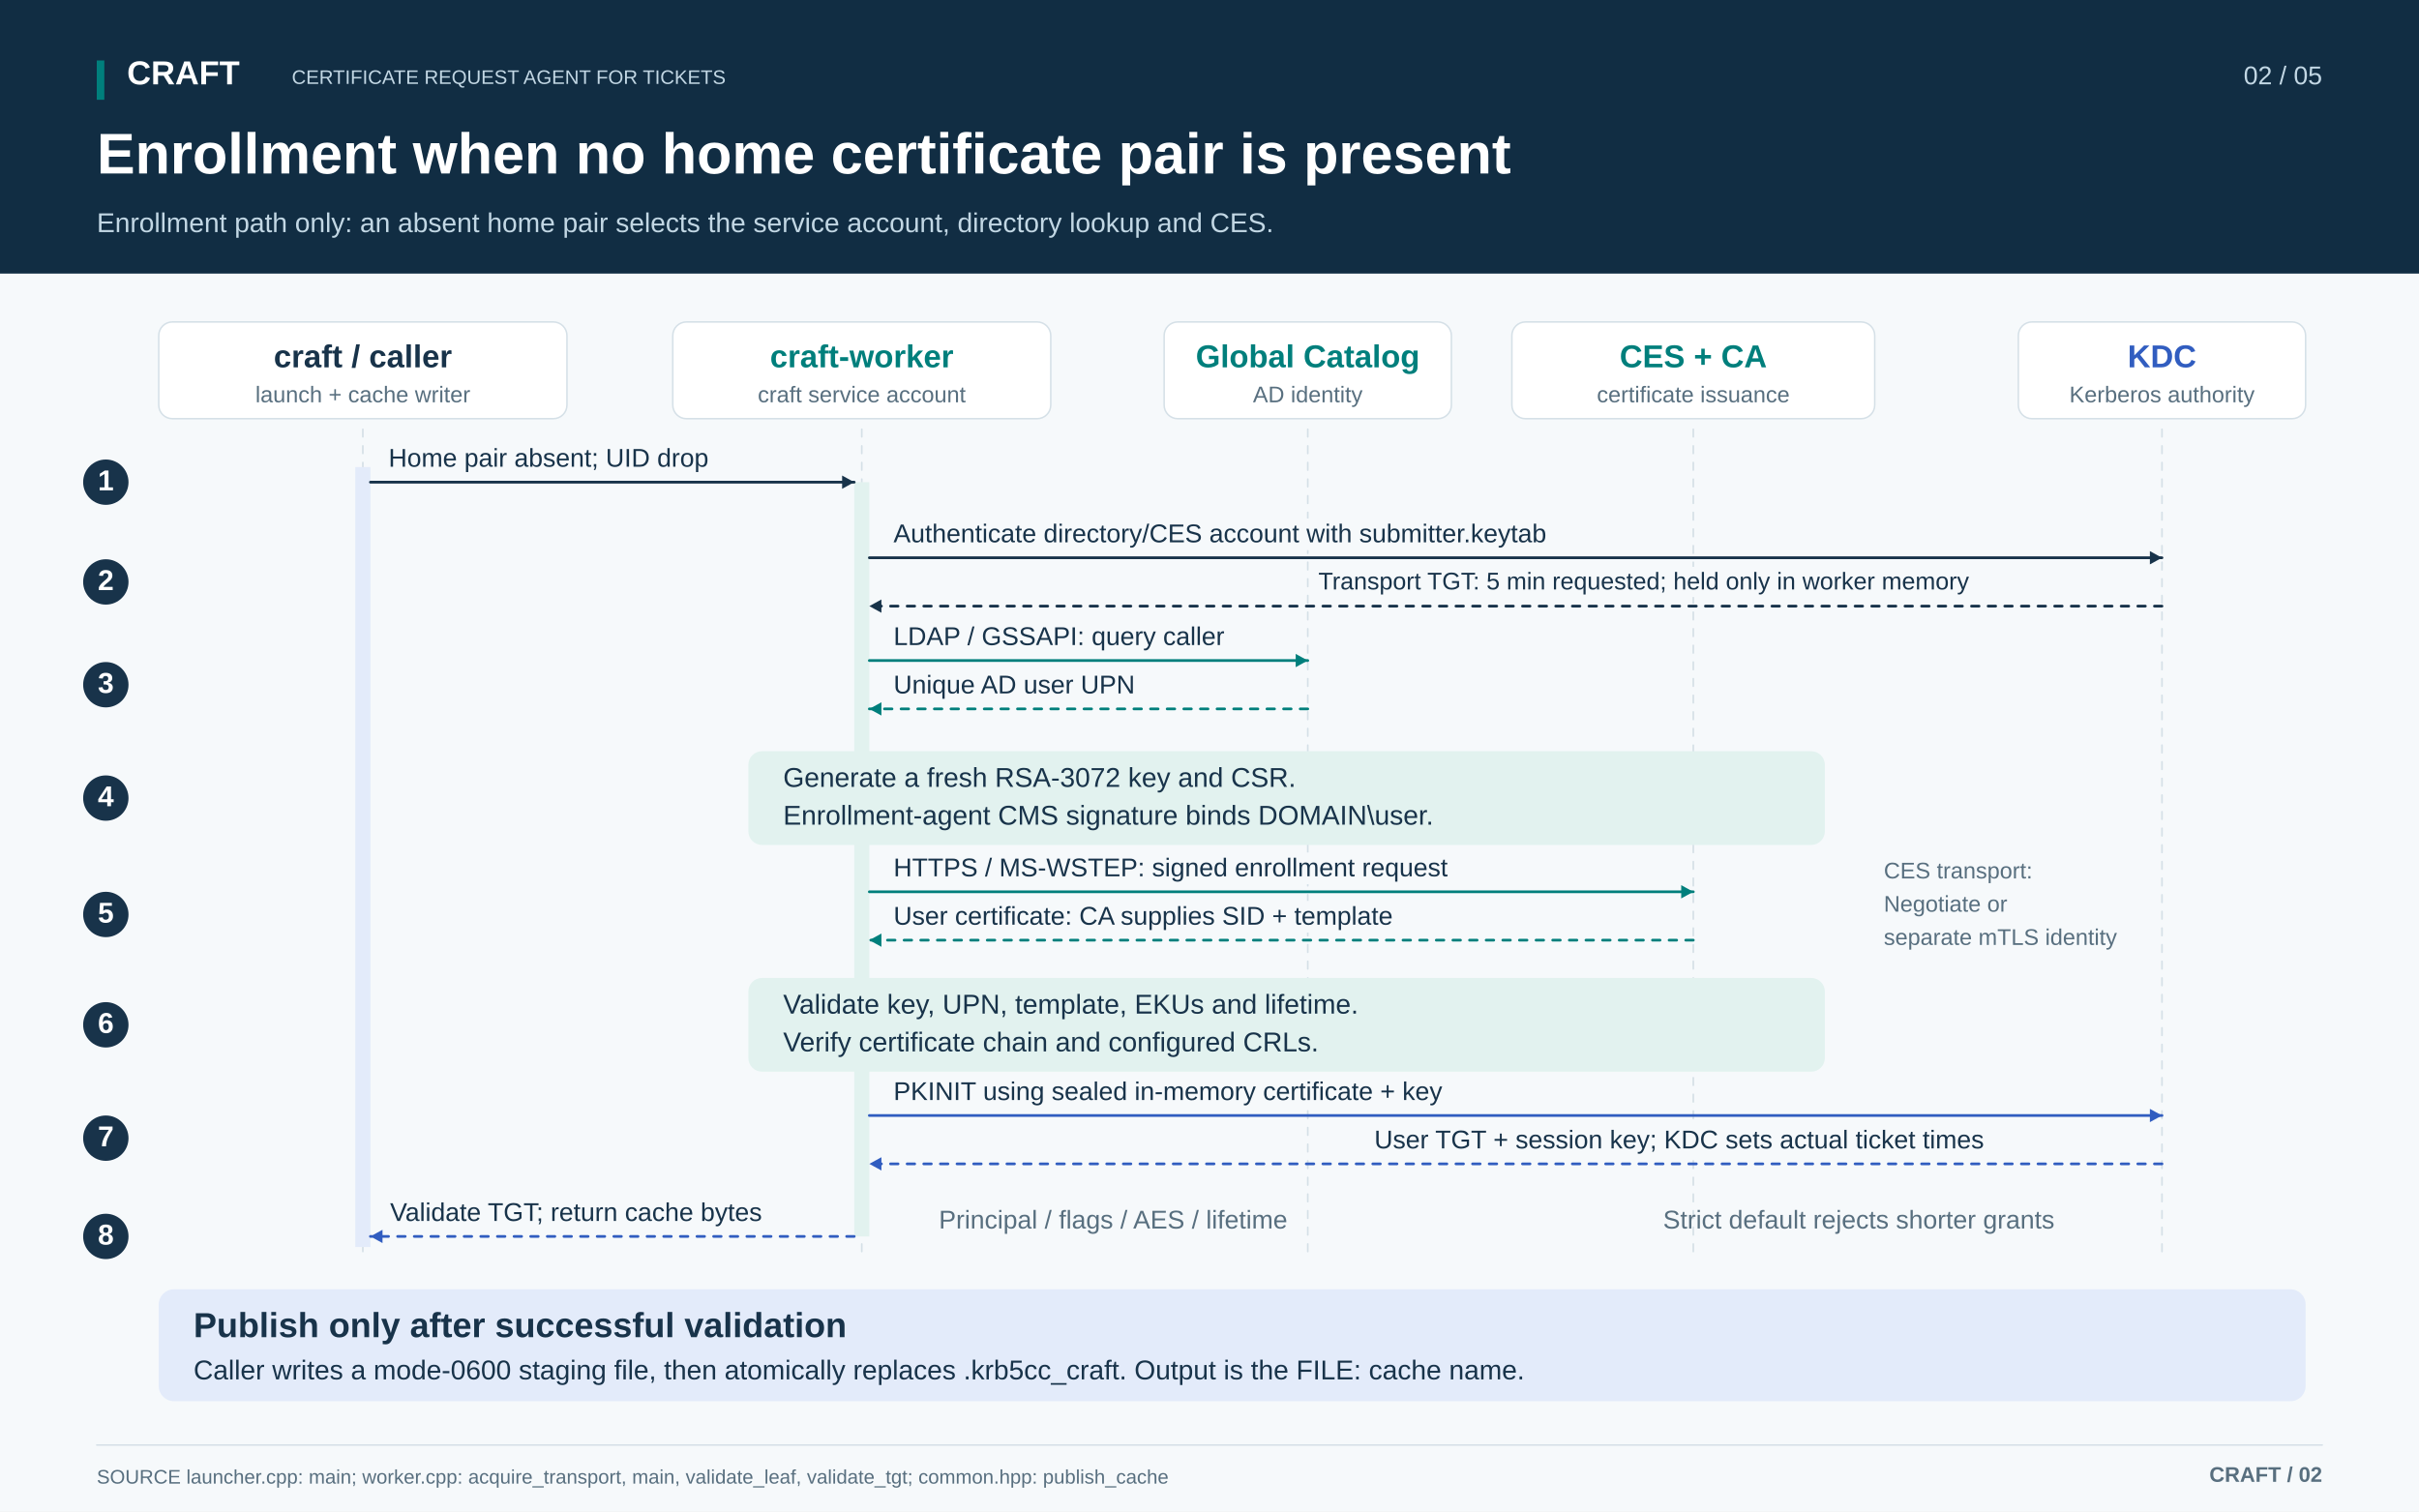
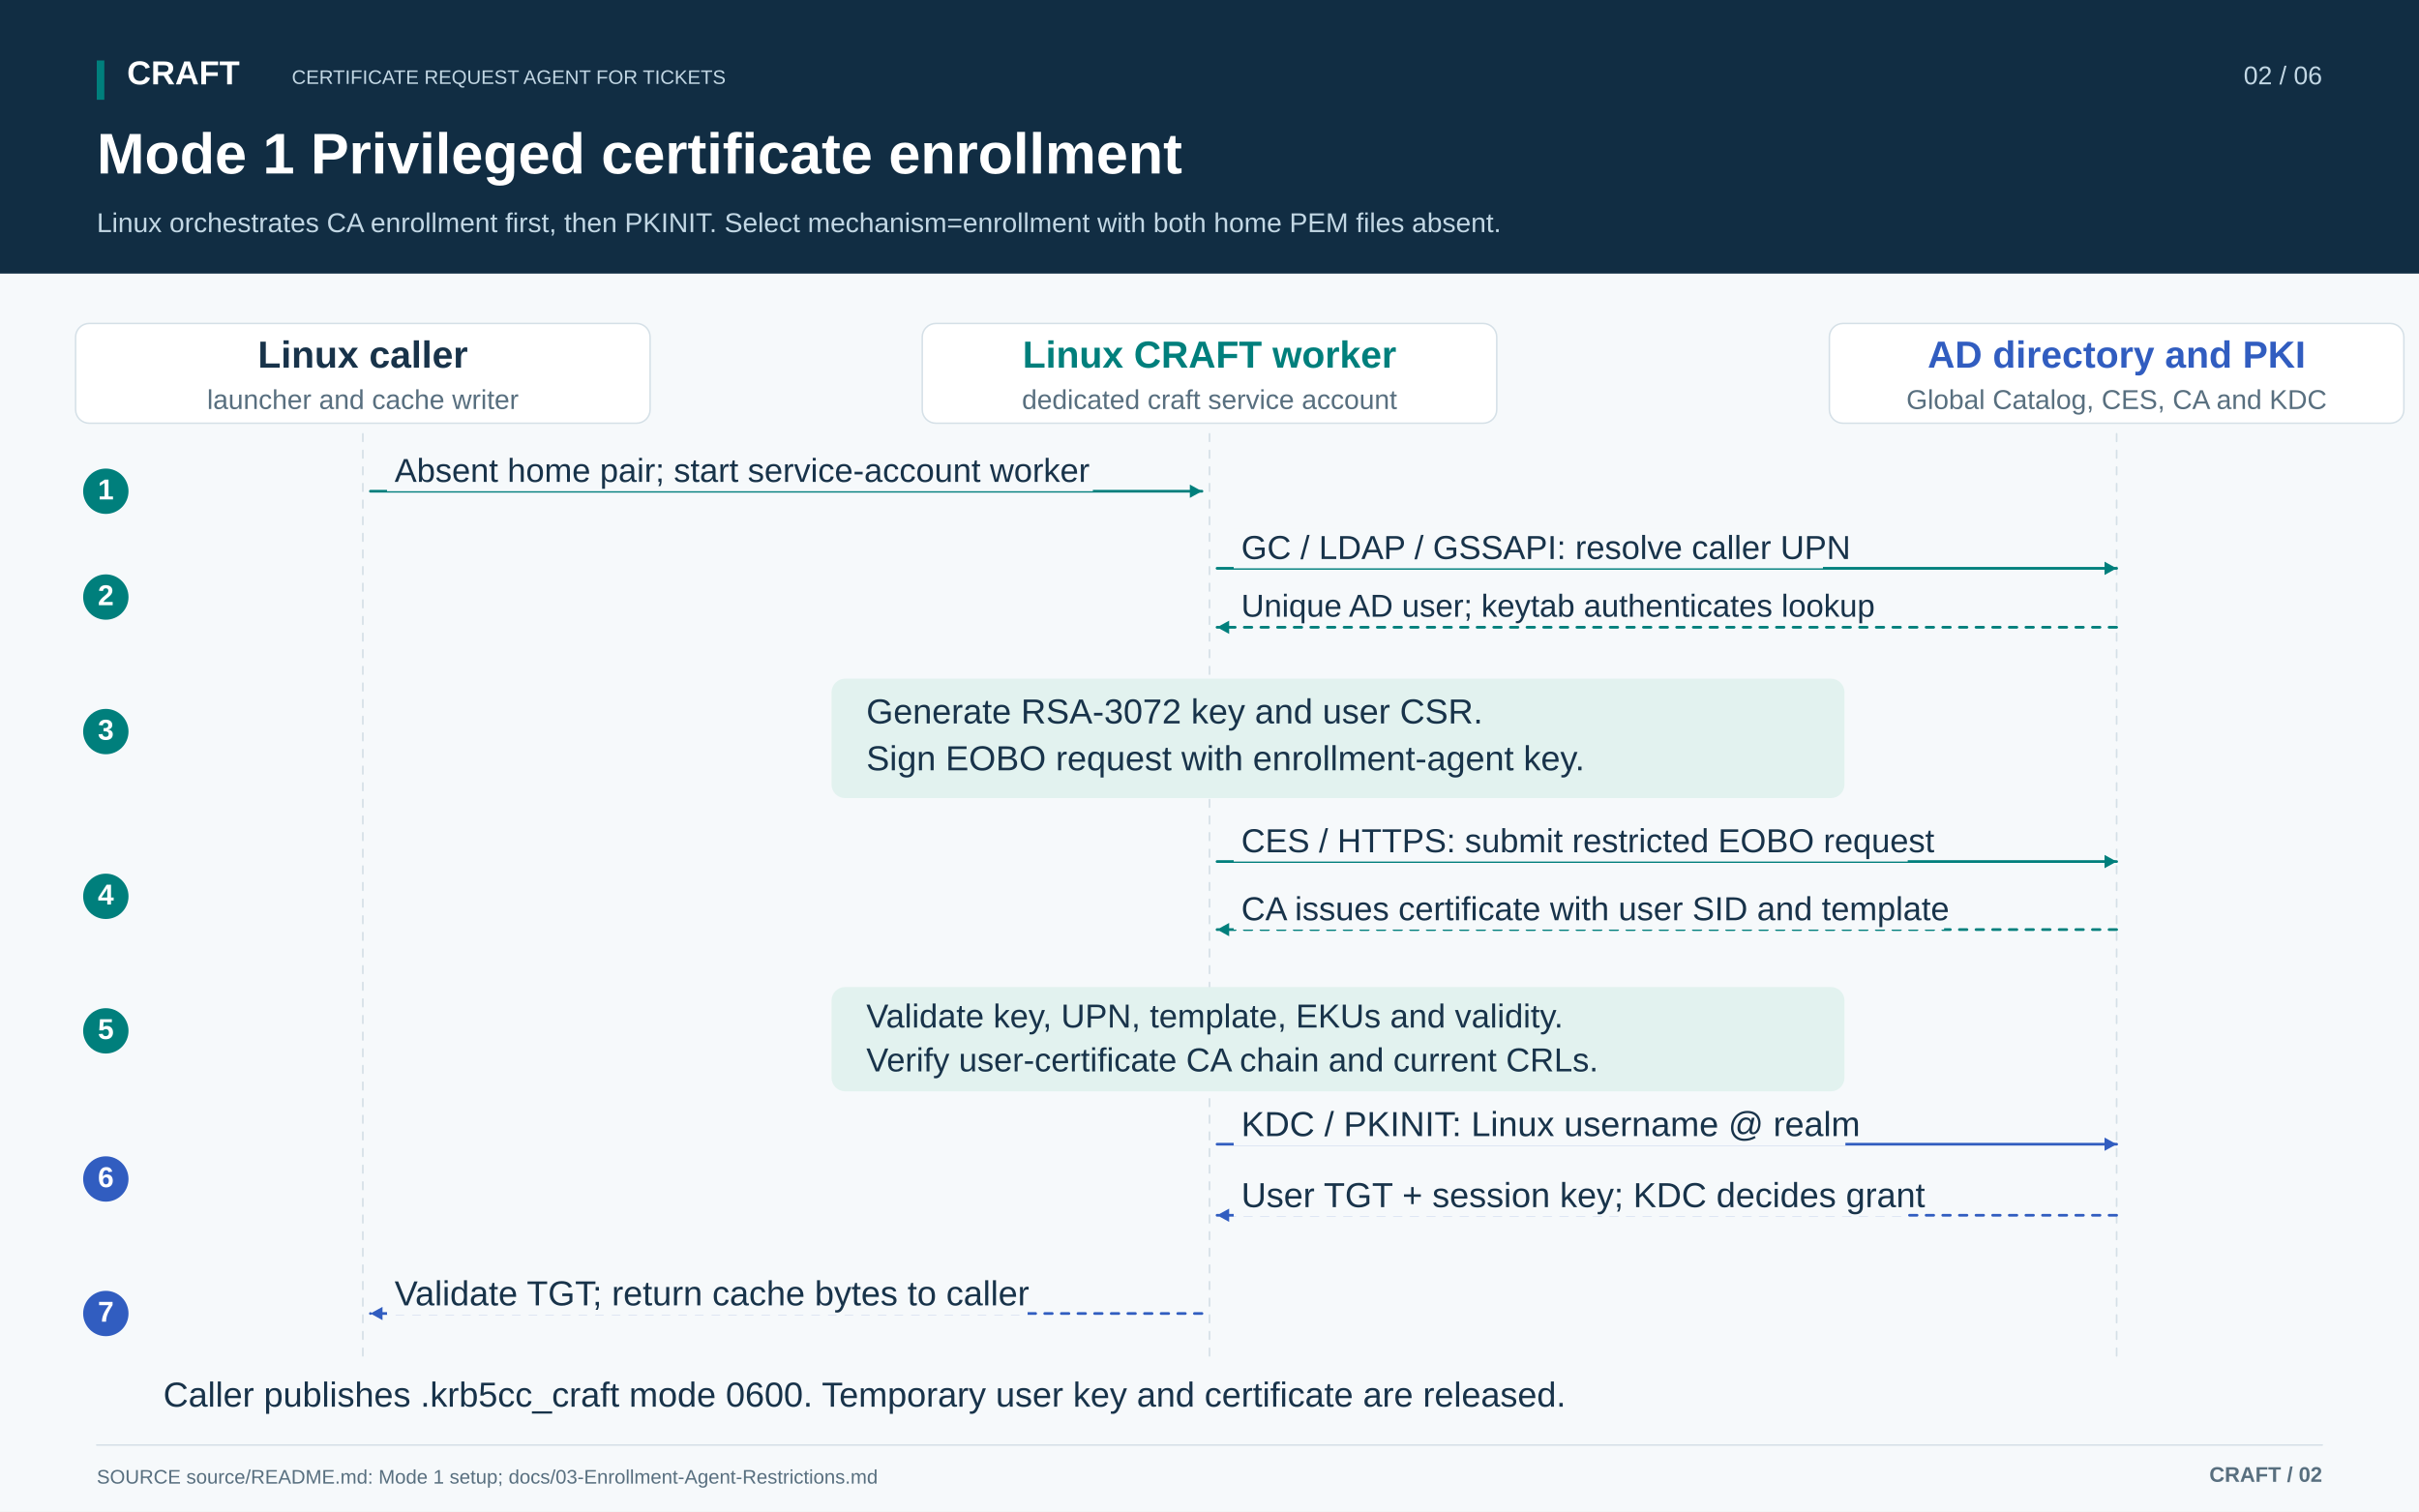
<svg xmlns="http://www.w3.org/2000/svg" width="1600" height="1000" viewBox="0 0 1600 1000" role="img" aria-labelledby="02-enrollment-sequence-title 02-enrollment-sequence-desc">
  <rect x="0" y="0" width="1600" height="1000" rx="0" fill="#F6F9FB" stroke="none" stroke-width="1" />
  <rect x="0" y="0" width="1600" height="181" rx="0" fill="#112D43" stroke="none" stroke-width="1" />
  <rect x="64" y="40" width="5" height="26" rx="0" fill="#007F7C" stroke="none" stroke-width="1" />
  <text x="84" y="55.82" font-size="22" font-family="'Segoe UI', Arial, sans-serif" fill="#FFFFFF" font-weight="600" text-anchor="start">CRAFT</text>
  <text x="193" y="55.53" font-size="13" font-family="'Segoe UI', Arial, sans-serif" fill="#C2D7E4" font-weight="400" text-anchor="start">CERTIFICATE REQUEST AGENT FOR TICKETS</text>
-   <text x="1536" y="55.77" font-size="17" font-family="'Segoe UI', Arial, sans-serif" fill="#C2D7E4" font-weight="400" text-anchor="end">02 / 05</text>
-   <text x="64" y="114.78" font-size="38" font-family="'Segoe UI', Arial, sans-serif" fill="#FFFFFF" font-weight="600" text-anchor="start">Enrollment when no home certificate pair is present</text>
-   <text x="64" y="153.58" font-size="18" font-family="'Segoe UI', Arial, sans-serif" fill="#C2D7E4" font-weight="400" text-anchor="start">Enrollment path only: an absent home pair selects the service account, directory lookup and CES.</text>
-   <rect x="105.0" y="213" width="270" height="64" rx="9" fill="#FFFFFF" stroke="#D5E0E7" stroke-width="1" />
-   <text x="240" y="243.01" font-size="21" font-family="'Segoe UI', Arial, sans-serif" fill="#18334A" font-weight="600" text-anchor="middle">craft / caller</text>
-   <text x="240" y="266.15" font-size="15" font-family="'Segoe UI', Arial, sans-serif" fill="#586F7F" font-weight="400" text-anchor="middle">launch + cache writer</text>
-   <polyline points="240,284 240,833" fill="none" stroke="#D5E0E7" stroke-width="1.1" stroke-linecap="round" stroke-linejoin="round" stroke-dasharray="5 6" />
-   <rect x="445.0" y="213" width="250" height="64" rx="9" fill="#FFFFFF" stroke="#D5E0E7" stroke-width="1" />
-   <text x="570" y="243.01" font-size="21" font-family="'Segoe UI', Arial, sans-serif" fill="#007F7C" font-weight="600" text-anchor="middle">craft-worker</text>
-   <text x="570" y="266.15" font-size="15" font-family="'Segoe UI', Arial, sans-serif" fill="#586F7F" font-weight="400" text-anchor="middle">craft service account</text>
-   <polyline points="570,284 570,833" fill="none" stroke="#D5E0E7" stroke-width="1.1" stroke-linecap="round" stroke-linejoin="round" stroke-dasharray="5 6" />
-   <rect x="770.0" y="213" width="190" height="64" rx="9" fill="#FFFFFF" stroke="#D5E0E7" stroke-width="1" />
-   <text x="865" y="243.01" font-size="21" font-family="'Segoe UI', Arial, sans-serif" fill="#007F7C" font-weight="600" text-anchor="middle">Global Catalog</text>
-   <text x="865" y="266.15" font-size="15" font-family="'Segoe UI', Arial, sans-serif" fill="#586F7F" font-weight="400" text-anchor="middle">AD identity</text>
-   <polyline points="865,284 865,833" fill="none" stroke="#D5E0E7" stroke-width="1.1" stroke-linecap="round" stroke-linejoin="round" stroke-dasharray="5 6" />
-   <rect x="1000.0" y="213" width="240" height="64" rx="9" fill="#FFFFFF" stroke="#D5E0E7" stroke-width="1" />
-   <text x="1120" y="243.01" font-size="21" font-family="'Segoe UI', Arial, sans-serif" fill="#007F7C" font-weight="600" text-anchor="middle">CES + CA</text>
-   <text x="1120" y="266.15" font-size="15" font-family="'Segoe UI', Arial, sans-serif" fill="#586F7F" font-weight="400" text-anchor="middle">certificate issuance</text>
-   <polyline points="1120,284 1120,833" fill="none" stroke="#D5E0E7" stroke-width="1.1" stroke-linecap="round" stroke-linejoin="round" stroke-dasharray="5 6" />
-   <rect x="1335.0" y="213" width="190" height="64" rx="9" fill="#FFFFFF" stroke="#D5E0E7" stroke-width="1" />
-   <text x="1430" y="243.01" font-size="21" font-family="'Segoe UI', Arial, sans-serif" fill="#315DC0" font-weight="600" text-anchor="middle">KDC</text>
-   <text x="1430" y="266.15" font-size="15" font-family="'Segoe UI', Arial, sans-serif" fill="#586F7F" font-weight="400" text-anchor="middle">Kerberos authority</text>
-   <polyline points="1430,284 1430,833" fill="none" stroke="#D5E0E7" stroke-width="1.1" stroke-linecap="round" stroke-linejoin="round" stroke-dasharray="5 6" />
-   <rect x="565" y="319" width="10" height="499" rx="0" fill="#E2F2EF" stroke="none" stroke-width="1" />
-   <rect x="235" y="309" width="10" height="516" rx="0" fill="#E3EBFA" stroke="none" stroke-width="1" />
-   <circle cx="70" cy="319" r="15" fill="#18334A" stroke="none" stroke-width="1" />
-   <text x="70" y="324.39" font-size="19" font-family="'Segoe UI', Arial, sans-serif" fill="#FFFFFF" font-weight="600" text-anchor="middle">1</text>
-   <polyline points="245,319 565,319" fill="none" stroke="#18334A" stroke-width="1.8" stroke-linecap="round" stroke-linejoin="round" />
-   <polygon points="565,319 557.0,314.6 557.0,323.4" fill="#18334A" />
-   <rect x="252" y="293" width="220.674" height="21" rx="0" fill="#F6F9FB" stroke="none" stroke-width="1" />
-   <text x="257" y="308.77" font-size="17" font-family="'Segoe UI', Arial, sans-serif" fill="#18334A" font-weight="400" text-anchor="start">Home pair absent; UID drop</text>
-   <circle cx="70" cy="385" r="15" fill="#18334A" stroke="none" stroke-width="1" />
-   <text x="70" y="390.39" font-size="19" font-family="'Segoe UI', Arial, sans-serif" fill="#FFFFFF" font-weight="600" text-anchor="middle">2</text>
-   <polyline points="575,369 1430,369" fill="none" stroke="#18334A" stroke-width="1.8" stroke-linecap="round" stroke-linejoin="round" />
-   <polygon points="1430,369 1422.0,364.6 1422.0,373.4" fill="#18334A" />
-   <rect x="586" y="343" width="442.222" height="21" rx="0" fill="#F6F9FB" stroke="none" stroke-width="1" />
-   <text x="591" y="358.77" font-size="17" font-family="'Segoe UI', Arial, sans-serif" fill="#18334A" font-weight="400" text-anchor="start">Authenticate directory/CES account with submitter.keytab</text>
-   <polyline points="1430,401 575,401" fill="none" stroke="#18334A" stroke-width="1.8" stroke-linecap="round" stroke-linejoin="round" stroke-dasharray="5 6" />
-   <polygon points="575,401 583.0,405.4 583.0,396.6" fill="#18334A" />
-   <rect x="867" y="375" width="438.617" height="20" rx="0" fill="#F6F9FB" stroke="none" stroke-width="1" />
-   <text x="872" y="389.96" font-size="16" font-family="'Segoe UI', Arial, sans-serif" fill="#18334A" font-weight="400" text-anchor="start">Transport TGT: 5 min requested; held only in worker memory</text>
-   <circle cx="70" cy="453" r="15" fill="#18334A" stroke="none" stroke-width="1" />
-   <text x="70" y="458.39" font-size="19" font-family="'Segoe UI', Arial, sans-serif" fill="#FFFFFF" font-weight="600" text-anchor="middle">3</text>
-   <polyline points="575,437 865,437" fill="none" stroke="#007F7C" stroke-width="1.8" stroke-linecap="round" stroke-linejoin="round" />
-   <polygon points="865,437 857.0,432.6 857.0,441.4" fill="#007F7C" />
-   <rect x="586" y="411" width="216.274" height="21" rx="0" fill="#F6F9FB" stroke="none" stroke-width="1" />
-   <text x="591" y="426.77" font-size="17" font-family="'Segoe UI', Arial, sans-serif" fill="#18334A" font-weight="400" text-anchor="start">LDAP / GSSAPI: query caller</text>
-   <polyline points="865,469 575,469" fill="none" stroke="#007F7C" stroke-width="1.8" stroke-linecap="round" stroke-linejoin="round" stroke-dasharray="5 6" />
-   <polygon points="575,469 583.0,473.4 583.0,464.6" fill="#007F7C" />
-   <rect x="586" y="443" width="166.345" height="21" rx="0" fill="#F6F9FB" stroke="none" stroke-width="1" />
-   <text x="591" y="458.77" font-size="17" font-family="'Segoe UI', Arial, sans-serif" fill="#18334A" font-weight="400" text-anchor="start">Unique AD user UPN</text>
-   <circle cx="70" cy="528" r="15" fill="#18334A" stroke="none" stroke-width="1" />
-   <text x="70" y="533.39" font-size="19" font-family="'Segoe UI', Arial, sans-serif" fill="#FFFFFF" font-weight="600" text-anchor="middle">4</text>
-   <rect x="495" y="497" width="712" height="62" rx="9" fill="#E2F2EF" stroke="none" stroke-width="1" />
-   <text x="518" y="520.58" font-size="18" font-family="'Segoe UI', Arial, sans-serif" fill="#18334A" font-weight="400" text-anchor="start">Generate a fresh RSA-3072 key and CSR.</text>
-   <text x="518" y="545.58" font-size="18" font-family="'Segoe UI', Arial, sans-serif" fill="#18334A" font-weight="400" text-anchor="start">Enrollment-agent CMS signature binds DOMAIN\user.</text>
-   <circle cx="70" cy="605" r="15" fill="#18334A" stroke="none" stroke-width="1" />
-   <text x="70" y="610.39" font-size="19" font-family="'Segoe UI', Arial, sans-serif" fill="#FFFFFF" font-weight="600" text-anchor="middle">5</text>
-   <polyline points="575,590 1120,590" fill="none" stroke="#007F7C" stroke-width="1.8" stroke-linecap="round" stroke-linejoin="round" />
-   <polygon points="1120,590 1112.0,585.6 1112.0,594.4" fill="#007F7C" />
-   <rect x="586" y="564" width="362.75" height="21" rx="0" fill="#F6F9FB" stroke="none" stroke-width="1" />
-   <text x="591" y="579.77" font-size="17" font-family="'Segoe UI', Arial, sans-serif" fill="#18334A" font-weight="400" text-anchor="start">HTTPS / MS-WSTEP: signed enrollment request</text>
-   <polyline points="1120,622 575,622" fill="none" stroke="#007F7C" stroke-width="1.8" stroke-linecap="round" stroke-linejoin="round" stroke-dasharray="5 6" />
-   <polygon points="575,622 583.0,626.4 583.0,617.6" fill="#007F7C" />
-   <rect x="586" y="596" width="334.901" height="21" rx="0" fill="#F6F9FB" stroke="none" stroke-width="1" />
-   <text x="591" y="611.77" font-size="17" font-family="'Segoe UI', Arial, sans-serif" fill="#18334A" font-weight="400" text-anchor="start">User certificate: CA supplies SID + template</text>
-   <text x="1246" y="581.15" font-size="15" font-family="'Segoe UI', Arial, sans-serif" fill="#586F7F" font-weight="400" text-anchor="start">CES transport:</text>
-   <text x="1246" y="603.15" font-size="15" font-family="'Segoe UI', Arial, sans-serif" fill="#586F7F" font-weight="400" text-anchor="start">Negotiate or</text>
-   <text x="1246" y="625.15" font-size="15" font-family="'Segoe UI', Arial, sans-serif" fill="#586F7F" font-weight="400" text-anchor="start">separate mTLS identity</text>
-   <circle cx="70" cy="678" r="15" fill="#18334A" stroke="none" stroke-width="1" />
-   <text x="70" y="683.39" font-size="19" font-family="'Segoe UI', Arial, sans-serif" fill="#FFFFFF" font-weight="600" text-anchor="middle">6</text>
-   <rect x="495" y="647" width="712" height="62" rx="9" fill="#E2F2EF" stroke="none" stroke-width="1" />
-   <text x="518" y="670.58" font-size="18" font-family="'Segoe UI', Arial, sans-serif" fill="#18334A" font-weight="400" text-anchor="start">Validate key, UPN, template, EKUs and lifetime.</text>
-   <text x="518" y="695.58" font-size="18" font-family="'Segoe UI', Arial, sans-serif" fill="#18334A" font-weight="400" text-anchor="start">Verify certificate chain and configured CRLs.</text>
-   <circle cx="70" cy="753" r="15" fill="#18334A" stroke="none" stroke-width="1" />
-   <text x="70" y="758.39" font-size="19" font-family="'Segoe UI', Arial, sans-serif" fill="#FFFFFF" font-weight="600" text-anchor="middle">7</text>
-   <polyline points="575,738 1430,738" fill="none" stroke="#315DC0" stroke-width="1.8" stroke-linecap="round" stroke-linejoin="round" />
-   <polygon points="1430,738 1422.0,733.6 1422.0,742.4" fill="#315DC0" />
-   <rect x="586" y="712" width="369.474" height="21" rx="0" fill="#F6F9FB" stroke="none" stroke-width="1" />
-   <text x="591" y="727.77" font-size="17" font-family="'Segoe UI', Arial, sans-serif" fill="#18334A" font-weight="400" text-anchor="start">PKINIT using sealed in-memory certificate + key</text>
-   <polyline points="1430,770 575,770" fill="none" stroke="#315DC0" stroke-width="1.8" stroke-linecap="round" stroke-linejoin="round" stroke-dasharray="5 6" />
-   <polygon points="575,770 583.0,774.4 583.0,765.6" fill="#315DC0" />
-   <rect x="904" y="744" width="397.68" height="21" rx="0" fill="#F6F9FB" stroke="none" stroke-width="1" />
-   <text x="909" y="759.77" font-size="17" font-family="'Segoe UI', Arial, sans-serif" fill="#18334A" font-weight="400" text-anchor="start">User TGT + session key; KDC sets actual ticket times</text>
-   <circle cx="70" cy="818" r="15" fill="#18334A" stroke="none" stroke-width="1" />
-   <text x="70" y="823.39" font-size="19" font-family="'Segoe UI', Arial, sans-serif" fill="#FFFFFF" font-weight="600" text-anchor="middle">8</text>
-   <polyline points="565,818 245,818" fill="none" stroke="#315DC0" stroke-width="1.8" stroke-linecap="round" stroke-linejoin="round" stroke-dasharray="5 6" />
-   <polygon points="245,818 253.0,822.4 253.0,813.6" fill="#315DC0" />
-   <rect x="253" y="792" width="251.204" height="21" rx="0" fill="#F6F9FB" stroke="none" stroke-width="1" />
-   <text x="258" y="807.77" font-size="17" font-family="'Segoe UI', Arial, sans-serif" fill="#18334A" font-weight="400" text-anchor="start">Validate TGT; return cache bytes</text>
-   <text x="621" y="812.77" font-size="17" font-family="'Segoe UI', Arial, sans-serif" fill="#586F7F" font-weight="400" text-anchor="start">Principal / flags / AES / lifetime</text>
-   <text x="1100" y="812.77" font-size="17" font-family="'Segoe UI', Arial, sans-serif" fill="#586F7F" font-weight="400" text-anchor="start">Strict default rejects shorter grants</text>
-   <rect x="105" y="853" width="1420" height="74" rx="10" fill="#E3EBFA" stroke="none" stroke-width="1" />
-   <text x="128" y="884.63" font-size="23" font-family="'Segoe UI', Arial, sans-serif" fill="#18334A" font-weight="600" text-anchor="start">Publish only after successful validation</text>
-   <text x="128" y="912.58" font-size="18" font-family="'Segoe UI', Arial, sans-serif" fill="#18334A" font-weight="400" text-anchor="start">Caller writes a mode-0600 staging file, then atomically replaces .krb5cc_craft. Output is the FILE: cache name.</text>
+   <text x="1536" y="55.77" font-size="17" font-family="'Segoe UI', Arial, sans-serif" fill="#C2D7E4" font-weight="400" text-anchor="end">02 / 06</text>
+   <text x="64" y="114.78" font-size="38" font-family="'Segoe UI', Arial, sans-serif" fill="#FFFFFF" font-weight="600" text-anchor="start">Mode 1  Privileged certificate enrollment</text>
+   <text x="64" y="153.58" font-size="18" font-family="'Segoe UI', Arial, sans-serif" fill="#C2D7E4" font-weight="400" text-anchor="start">Linux orchestrates CA enrollment first, then PKINIT. Select mechanism=enrollment with both home PEM files absent.</text>
+   <rect x="50" y="214" width="380" height="66" rx="9" fill="#FFFFFF" stroke="#D5E0E7" stroke-width="1" />
+   <text x="240" y="243.25" font-size="25" font-family="'Segoe UI', Arial, sans-serif" fill="#18334A" font-weight="600" text-anchor="middle">Linux caller</text>
+   <text x="240" y="270.58" font-size="18" font-family="'Segoe UI', Arial, sans-serif" fill="#586F7F" font-weight="400" text-anchor="middle">launcher and cache writer</text>
+   <polyline points="240,287 240,899" fill="none" stroke="#D5E0E7" stroke-width="1.1" stroke-linecap="round" stroke-linejoin="round" stroke-dasharray="5 6" />
+   <rect x="610" y="214" width="380" height="66" rx="9" fill="#FFFFFF" stroke="#D5E0E7" stroke-width="1" />
+   <text x="800" y="243.25" font-size="25" font-family="'Segoe UI', Arial, sans-serif" fill="#007F7C" font-weight="600" text-anchor="middle">Linux CRAFT worker</text>
+   <text x="800" y="270.58" font-size="18" font-family="'Segoe UI', Arial, sans-serif" fill="#586F7F" font-weight="400" text-anchor="middle">dedicated craft service account</text>
+   <polyline points="800,287 800,899" fill="none" stroke="#D5E0E7" stroke-width="1.1" stroke-linecap="round" stroke-linejoin="round" stroke-dasharray="5 6" />
+   <rect x="1210" y="214" width="380" height="66" rx="9" fill="#FFFFFF" stroke="#D5E0E7" stroke-width="1" />
+   <text x="1400" y="243.25" font-size="25" font-family="'Segoe UI', Arial, sans-serif" fill="#315DC0" font-weight="600" text-anchor="middle">AD directory and PKI</text>
+   <text x="1400" y="270.58" font-size="18" font-family="'Segoe UI', Arial, sans-serif" fill="#586F7F" font-weight="400" text-anchor="middle">Global Catalog, CES, CA and KDC</text>
+   <polyline points="1400,287 1400,899" fill="none" stroke="#D5E0E7" stroke-width="1.1" stroke-linecap="round" stroke-linejoin="round" stroke-dasharray="5 6" />
+   <circle cx="70" cy="325" r="15" fill="#007F7C" stroke="none" stroke-width="1" />
+   <text x="70" y="330.39" font-size="19" font-family="'Segoe UI', Arial, sans-serif" fill="#FFFFFF" font-weight="600" text-anchor="middle">1</text>
+   <polyline points="245,325 795,325" fill="none" stroke="#007F7C" stroke-width="1.8" stroke-linecap="round" stroke-linejoin="round" />
+   <polygon points="795,325 787.0,320.6 787.0,329.4" fill="#007F7C" />
+   <rect x="256" y="299" width="466.865" height="26" rx="0" fill="#F6F9FB" stroke="none" stroke-width="1" />
+   <text x="261" y="318.82" font-size="22" font-family="'Segoe UI', Arial, sans-serif" fill="#18334A" font-weight="400" text-anchor="start">Absent home pair; start service-account worker</text>
+   <circle cx="70" cy="395" r="15" fill="#007F7C" stroke="none" stroke-width="1" />
+   <text x="70" y="400.39" font-size="19" font-family="'Segoe UI', Arial, sans-serif" fill="#FFFFFF" font-weight="600" text-anchor="middle">2</text>
+   <polyline points="805,376 1400,376" fill="none" stroke="#007F7C" stroke-width="1.8" stroke-linecap="round" stroke-linejoin="round" />
+   <polygon points="1400,376 1392.0,371.6 1392.0,380.4" fill="#007F7C" />
+   <rect x="816" y="350" width="389.747" height="26" rx="0" fill="#F6F9FB" stroke="none" stroke-width="1" />
+   <text x="821" y="369.82" font-size="22" font-family="'Segoe UI', Arial, sans-serif" fill="#18334A" font-weight="400" text-anchor="start">GC / LDAP / GSSAPI: resolve caller UPN</text>
+   <polyline points="1400,415 805,415" fill="none" stroke="#007F7C" stroke-width="1.8" stroke-linecap="round" stroke-linejoin="round" stroke-dasharray="5 6" />
+   <polygon points="805,415 813.0,419.4 813.0,410.6" fill="#007F7C" />
+   <rect x="816" y="389" width="427.416" height="25" rx="0" fill="#F6F9FB" stroke="none" stroke-width="1" />
+   <text x="821" y="408.01" font-size="21" font-family="'Segoe UI', Arial, sans-serif" fill="#18334A" font-weight="400" text-anchor="start">Unique AD user; keytab authenticates lookup</text>
+   <circle cx="70" cy="484" r="15" fill="#007F7C" stroke="none" stroke-width="1" />
+   <text x="70" y="489.39" font-size="19" font-family="'Segoe UI', Arial, sans-serif" fill="#FFFFFF" font-weight="600" text-anchor="middle">3</text>
+   <rect x="550" y="449" width="670" height="79" rx="9" fill="#E2F2EF" stroke="none" stroke-width="1" />
+   <text x="573" y="478.63" font-size="23" font-family="'Segoe UI', Arial, sans-serif" fill="#18334A" font-weight="400" text-anchor="start">Generate RSA-3072 key and user CSR.</text>
+   <text x="573" y="509.63" font-size="23" font-family="'Segoe UI', Arial, sans-serif" fill="#18334A" font-weight="400" text-anchor="start">Sign EOBO request with enrollment-agent key.</text>
+   <circle cx="70" cy="593" r="15" fill="#007F7C" stroke="none" stroke-width="1" />
+   <text x="70" y="598.39" font-size="19" font-family="'Segoe UI', Arial, sans-serif" fill="#FFFFFF" font-weight="600" text-anchor="middle">4</text>
+   <polyline points="805,570 1400,570" fill="none" stroke="#007F7C" stroke-width="1.8" stroke-linecap="round" stroke-linejoin="round" />
+   <polygon points="1400,570 1392.0,565.6 1392.0,574.4" fill="#007F7C" />
+   <rect x="816" y="544" width="445.832" height="26" rx="0" fill="#F6F9FB" stroke="none" stroke-width="1" />
+   <text x="821" y="563.82" font-size="22" font-family="'Segoe UI', Arial, sans-serif" fill="#18334A" font-weight="400" text-anchor="start">CES / HTTPS: submit restricted EOBO request</text>
+   <polyline points="1400,615 805,615" fill="none" stroke="#007F7C" stroke-width="1.8" stroke-linecap="round" stroke-linejoin="round" stroke-dasharray="5 6" />
+   <polygon points="805,615 813.0,619.4 813.0,610.6" fill="#007F7C" />
+   <rect x="816" y="589" width="469.873" height="26" rx="0" fill="#F6F9FB" stroke="none" stroke-width="1" />
+   <text x="821" y="608.82" font-size="22" font-family="'Segoe UI', Arial, sans-serif" fill="#18334A" font-weight="400" text-anchor="start">CA issues certificate with user SID and template</text>
+   <circle cx="70" cy="682" r="15" fill="#007F7C" stroke="none" stroke-width="1" />
+   <text x="70" y="687.39" font-size="19" font-family="'Segoe UI', Arial, sans-serif" fill="#FFFFFF" font-weight="600" text-anchor="middle">5</text>
+   <rect x="550" y="653" width="670" height="69" rx="9" fill="#E2F2EF" stroke="none" stroke-width="1" />
+   <text x="573" y="679.82" font-size="22" font-family="'Segoe UI', Arial, sans-serif" fill="#18334A" font-weight="400" text-anchor="start">Validate key, UPN, template, EKUs and validity.</text>
+   <text x="573" y="708.82" font-size="22" font-family="'Segoe UI', Arial, sans-serif" fill="#18334A" font-weight="400" text-anchor="start">Verify user-certificate CA chain and current CRLs.</text>
+   <circle cx="70" cy="780" r="15" fill="#315DC0" stroke="none" stroke-width="1" />
+   <text x="70" y="785.39" font-size="19" font-family="'Segoe UI', Arial, sans-serif" fill="#FFFFFF" font-weight="600" text-anchor="middle">6</text>
+   <polyline points="805,757 1400,757" fill="none" stroke="#315DC0" stroke-width="1.8" stroke-linecap="round" stroke-linejoin="round" />
+   <polygon points="1400,757 1392.0,752.6 1392.0,761.4" fill="#315DC0" />
+   <rect x="816" y="731" width="404.594" height="27" rx="0" fill="#F6F9FB" stroke="none" stroke-width="1" />
+   <text x="821" y="751.63" font-size="23" font-family="'Segoe UI', Arial, sans-serif" fill="#18334A" font-weight="400" text-anchor="start">KDC / PKINIT: Linux username @ realm</text>
+   <polyline points="1400,804 805,804" fill="none" stroke="#315DC0" stroke-width="1.8" stroke-linecap="round" stroke-linejoin="round" stroke-dasharray="5 6" />
+   <polygon points="805,804 813.0,808.4 813.0,799.6" fill="#315DC0" />
+   <rect x="816" y="778" width="443.103" height="27" rx="0" fill="#F6F9FB" stroke="none" stroke-width="1" />
+   <text x="821" y="798.63" font-size="23" font-family="'Segoe UI', Arial, sans-serif" fill="#18334A" font-weight="400" text-anchor="start">User TGT + session key; KDC decides grant</text>
+   <circle cx="70" cy="869" r="15" fill="#315DC0" stroke="none" stroke-width="1" />
+   <text x="70" y="874.39" font-size="19" font-family="'Segoe UI', Arial, sans-serif" fill="#FFFFFF" font-weight="600" text-anchor="middle">7</text>
+   <polyline points="795,869 245,869" fill="none" stroke="#315DC0" stroke-width="1.8" stroke-linecap="round" stroke-linejoin="round" stroke-dasharray="5 6" />
+   <polygon points="245,869 253.0,873.4 253.0,864.6" fill="#315DC0" />
+   <rect x="256" y="843" width="423.697" height="27" rx="0" fill="#F6F9FB" stroke="none" stroke-width="1" />
+   <text x="261" y="863.63" font-size="23" font-family="'Segoe UI', Arial, sans-serif" fill="#18334A" font-weight="400" text-anchor="start">Validate TGT; return cache bytes to caller</text>
+   <text x="108" y="930.63" font-size="23" font-family="'Segoe UI', Arial, sans-serif" fill="#18334A" font-weight="400" text-anchor="start">Caller publishes .krb5cc_craft mode 0600. Temporary user key and certificate are released.</text>
  <polyline points="64,956 1536,956" fill="none" stroke="#D5E0E7" stroke-width="1" stroke-linecap="round" stroke-linejoin="round" />
-   <text x="64" y="981.53" font-size="13" font-family="'Segoe UI', Arial, sans-serif" fill="#586F7F" font-weight="400" text-anchor="start">SOURCE  launcher.cpp: main; worker.cpp: acquire_transport, main, validate_leaf, validate_tgt; common.hpp: publish_cache</text>
+   <text x="64" y="981.53" font-size="13" font-family="'Segoe UI', Arial, sans-serif" fill="#586F7F" font-weight="400" text-anchor="start">SOURCE  source/README.md: Mode 1 setup; docs/03-Enrollment-Agent-Restrictions.md</text>
  <text x="1536" y="980.34" font-size="14" font-family="'Segoe UI', Arial, sans-serif" fill="#586F7F" font-weight="600" text-anchor="end">CRAFT  /  02</text>
</svg>
